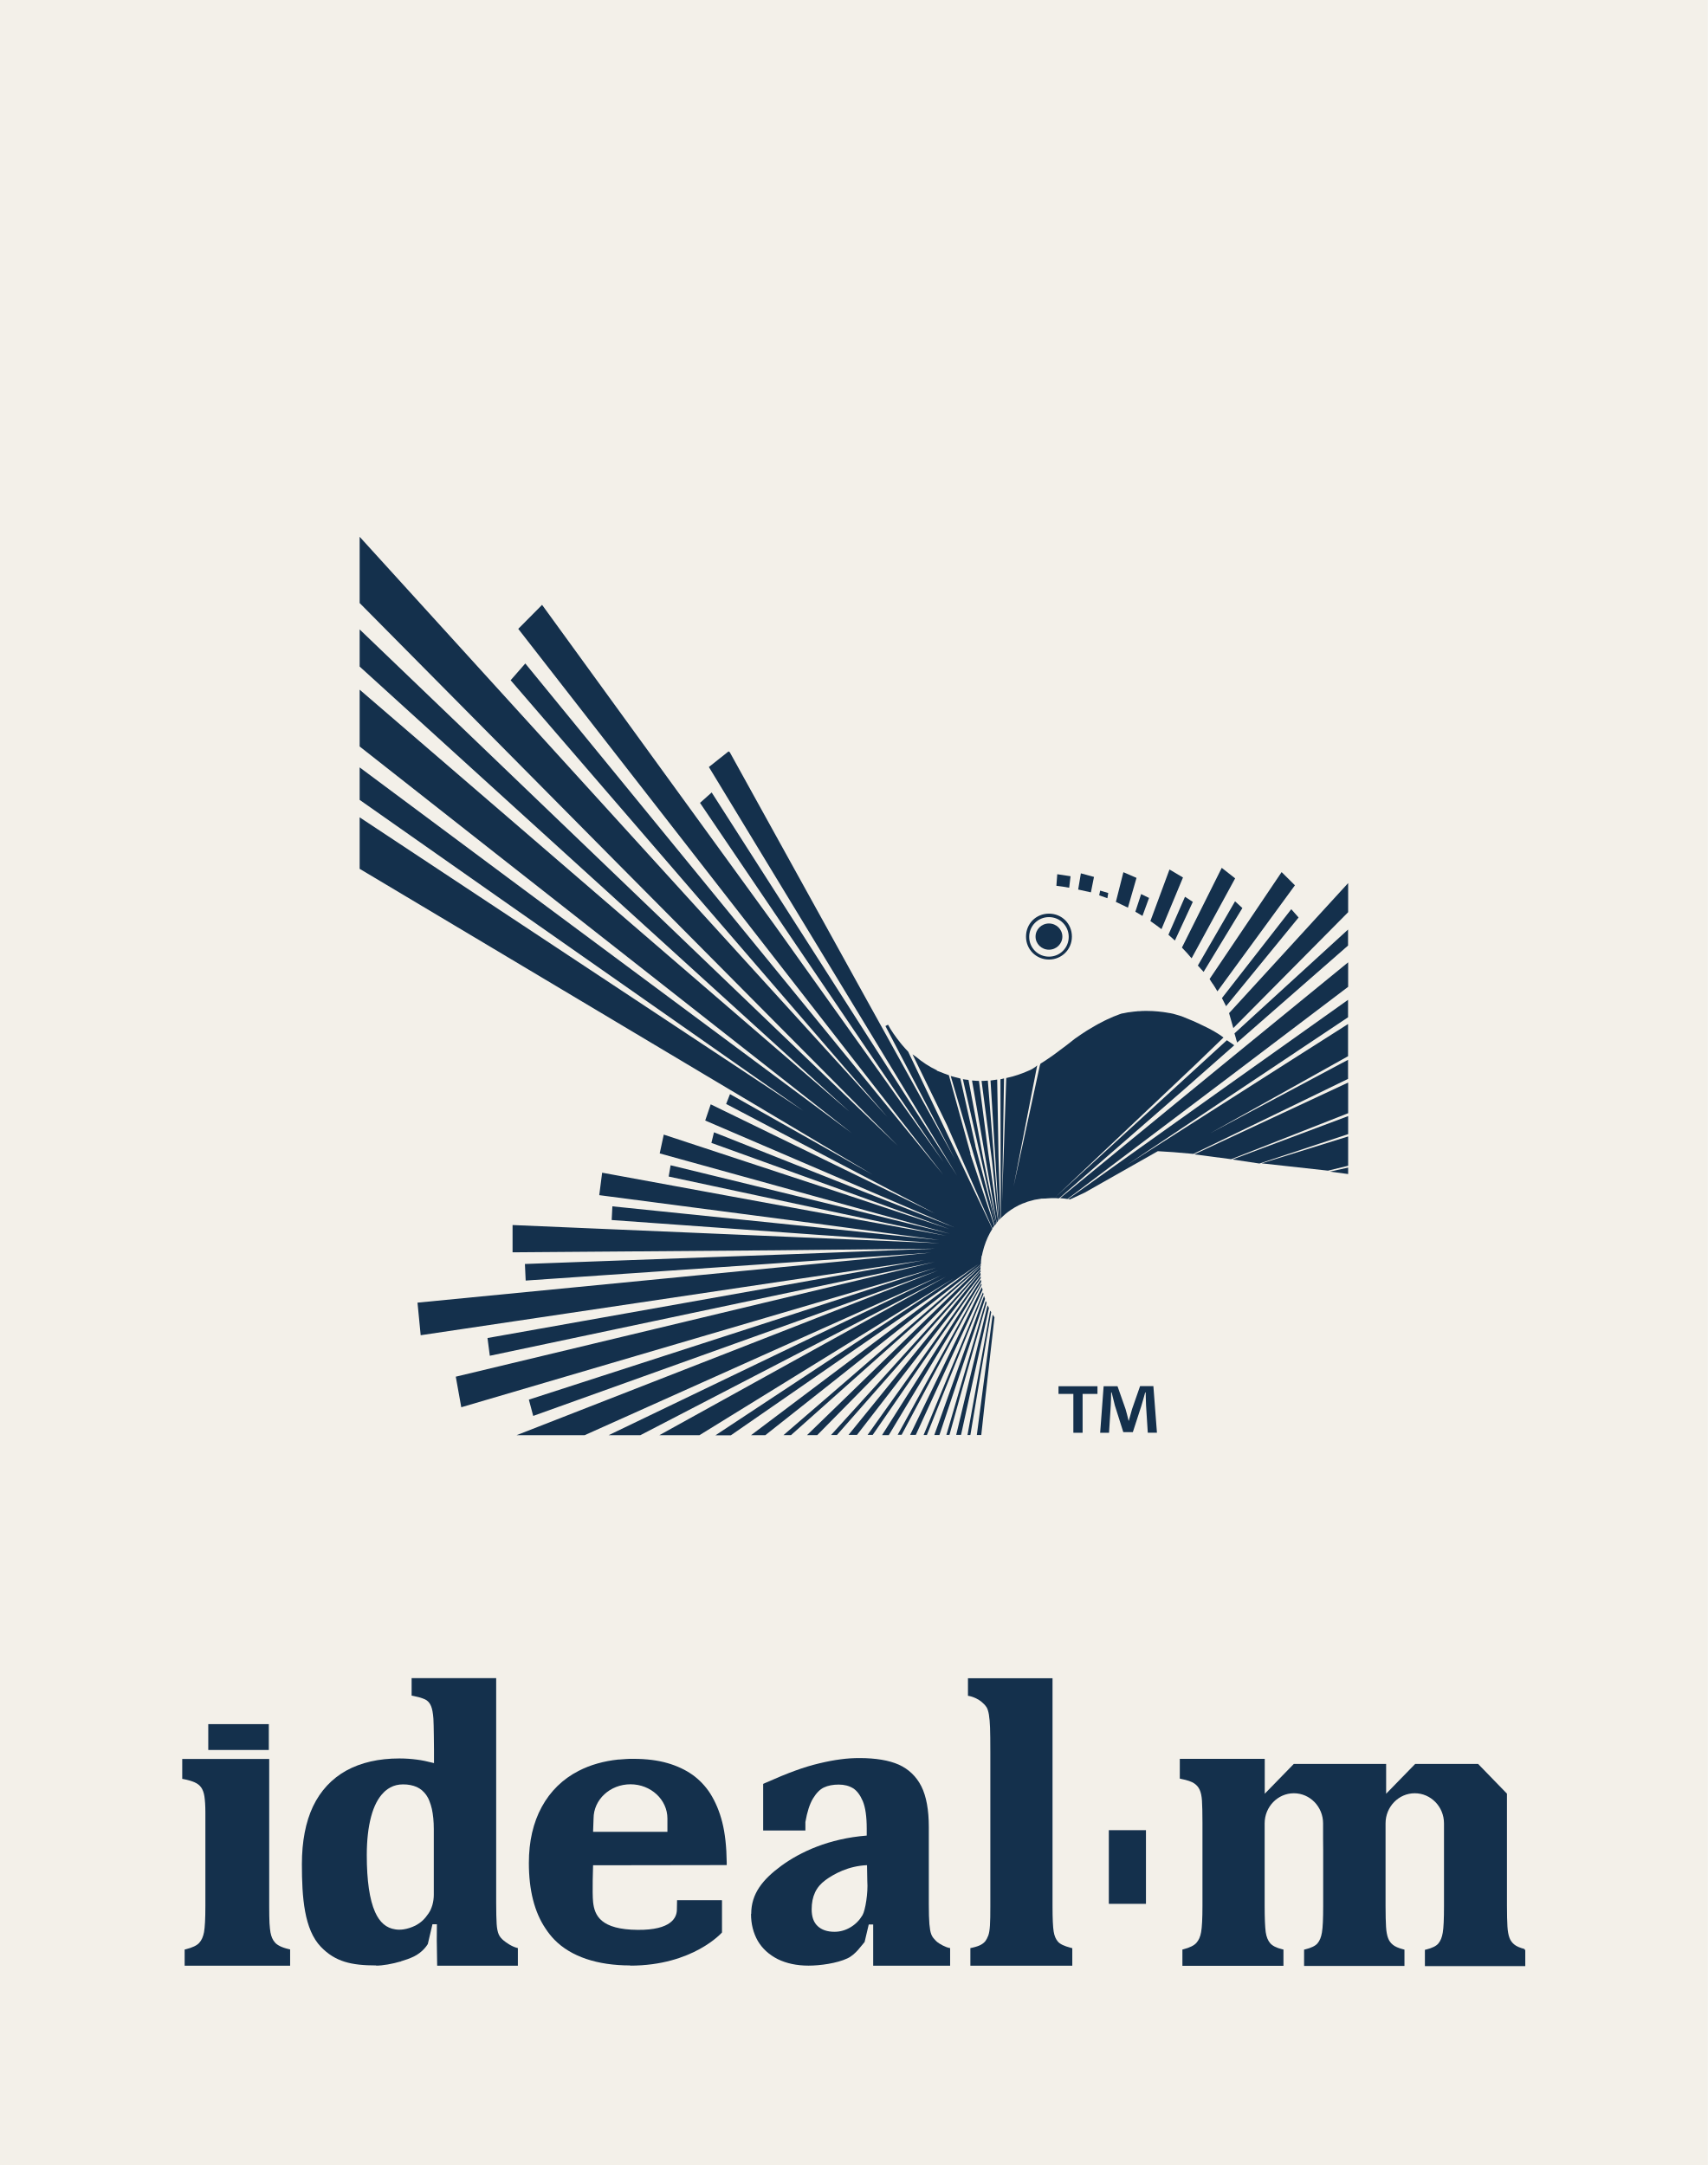
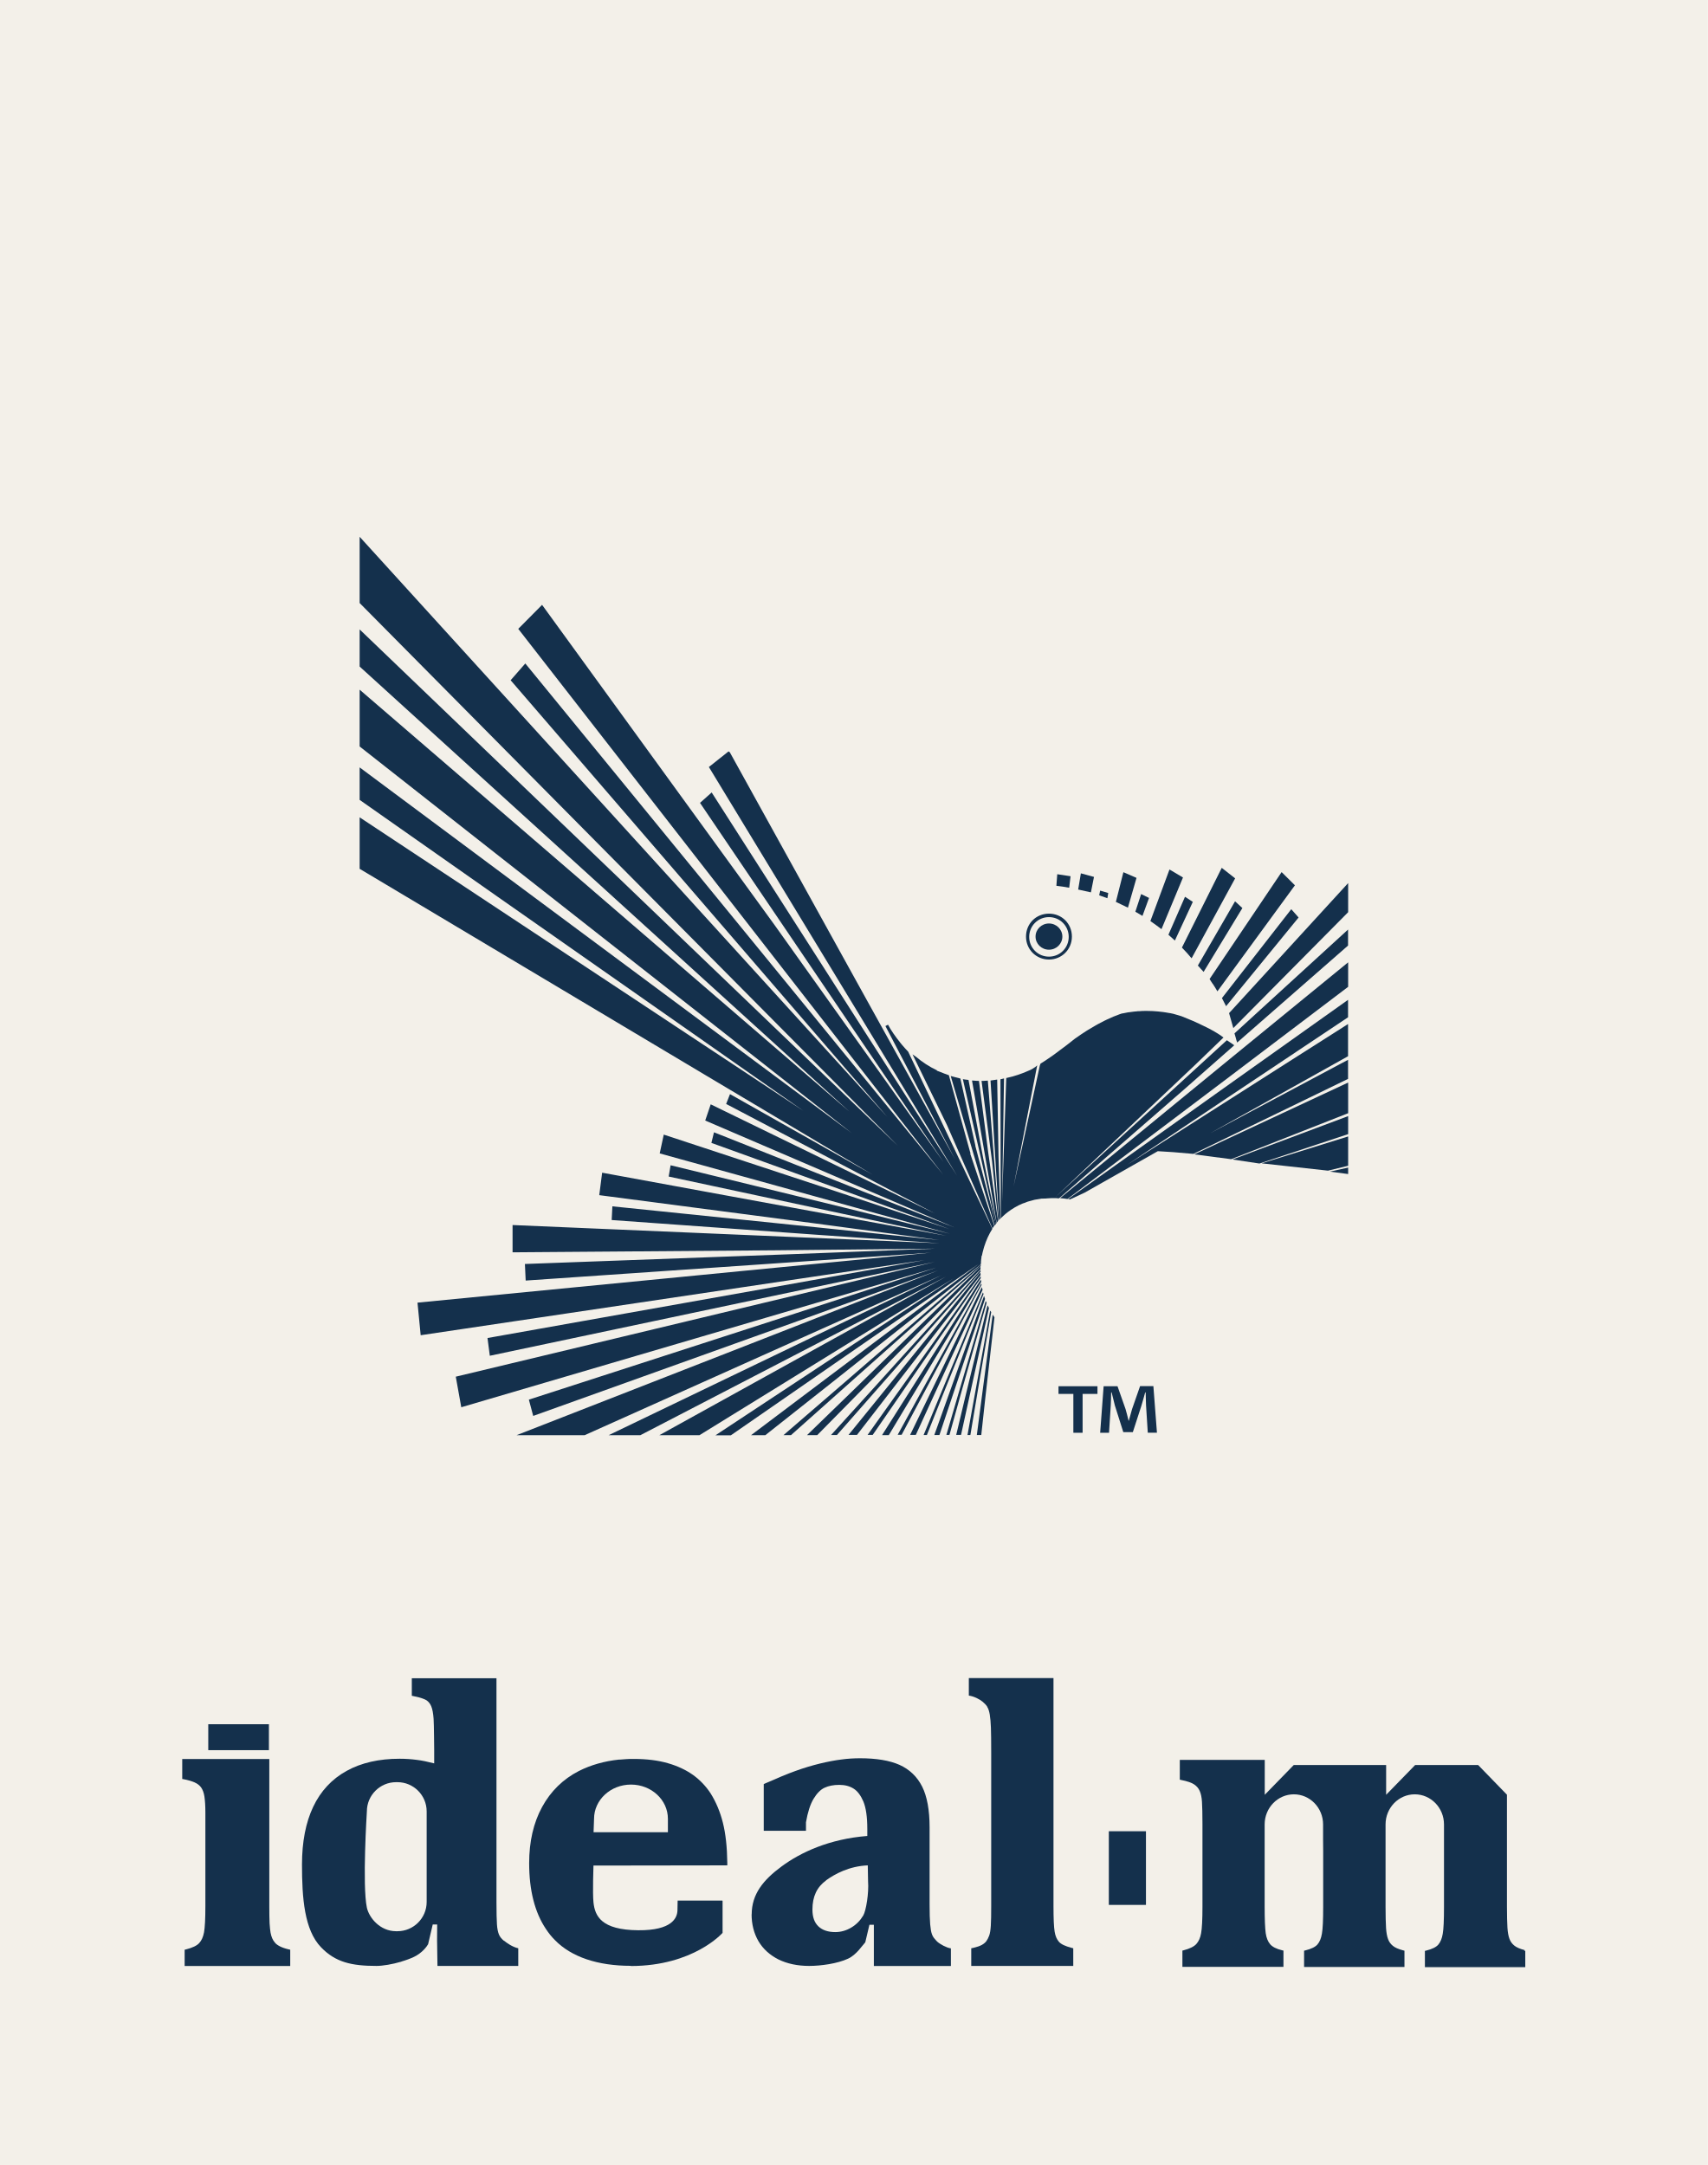
<svg xmlns="http://www.w3.org/2000/svg" id="Layer_2" data-name="Layer 2" viewBox="0 0 177.13 224.57">
  <g id="Layer_1-2" data-name="Layer 1">
    <rect width="177.13" height="224.57" fill="#f3f0e9" />
    <g>
+       <path d="M103.14,136.64c-.05-.06-.09-.13-.14-.21l-.05-.06-1.14,8.66-.5,3.82h.46l.41-3.76.96-8.45Z" fill="#14304c" />
+       <path d="M102.56,135.67l-.04-.09c-.03-.06-.06-.12-.1-.18l-2.36,9.71-.89,3.73h.5l.8-3.64,2.1-9.54Z" fill="#14304c" />
+       <path d="M102.8,136.11s-.03-.04-.04-.07c-.02-.03-.03-.06-.07-.08l-1.52,8.3-.83,4.59h.3l.76-4.54,1.4-8.2Z" fill="#14304c" />
+       <path d="M102.29,135.24l.03-.1v-.02c-.03-.06-.06-.11-.09-.17l-2.73,9.27-1.35,4.62h.32l1.26-4.53,2.57-9.08Z" fill="#14304c" />
      <g>
+         <path d="M113.82,143.79v.8h-1.54v4.03h-.96v-4.03h-1.54v-.8h4.05ZM119.04,148.62l-.18-2.84c-.02-.37-.02-.83-.04-1.35h-.05c-.12.43-.27.99-.41,1.44l-.87,2.68h-.99l-.87-2.75c-.09-.37-.23-.94-.34-1.37h-.05c0,.44-.02.91-.04,1.35l-.18,2.84h-.92l.36-4.83h1.44l.83,2.36c.11.37.2.73.32,1.22h.02c.12-.44.23-.85.34-1.21l.83-2.38h1.38l.37,4.83h-.96Z" fill="#14304c" />
+         <path d="M110.89,92.08l.14-1.19-1.38-.21-.09,1.2c.44.05.89.12,1.32.2h0Z" fill="#14304c" />
+         <polygon points="113.46 90.96 112.1 90.59 111.82 92.27 113.14 92.56 113.46 90.96" fill="#14304c" />
+         <polygon points="117.87 91.06 116.51 90.47 115.73 93.55 116.98 94.15 117.87 91.06" fill="#14304c" />
+         <path d="M120.46,96.38l2.23-5.36-1.4-.83-1.98,5.35c.39.27.77.55,1.14.83h0Z" fill="#14304c" />
+         <path d="M123.59,99.39h0s4.51-8.28,4.51-8.28l-1.39-1.09-4.13,8.27c.35.36.69.73,1,1.11Z" fill="#14304c" />
+         <path d="M125.78,102.05c.16.25.32.49.48.78h0s8.04-11,8.04-11l-1.38-1.37-7.47,11.09c.11.19.22.35.32.5Z" fill="#14304c" />
+         <polygon points="127.91 106.64 139.82 94.62 139.82 91.6 127.47 105.09 127.91 106.64" fill="#14304c" />
+         <polygon points="114.94 92.63 114.1 92.38 114 92.87 114.85 93.17 114.94 92.63" fill="#14304c" />
+         <path d="M118.49,95h0s.68-1.86.68-1.86l-.82-.4-.6,1.83c.23.13.46.27.73.43Z" fill="#14304c" />
+         <path d="M121.85,97.56h0s1.86-4.01,1.86-4.01l-.81-.53-1.72,3.94c.24.21.46.4.66.59Z" fill="#14304c" />
+         <path d="M124.24,100.16s.11.12.21.23l.04.05c.13.14.27.3.34.37h0s4.02-6.62,4.02-6.62l-.76-.7-3.86,6.67Z" fill="#14304c" />
+         <polygon points="126.73 103.53 127.16 104.37 134.68 95.17 133.92 94.31 126.73 103.53" fill="#14304c" />
+         <path d="M128.16,107.63c.04.17.09.34.15.51h0s11.5-10.06,11.5-10.06v-1.66l-11.78,10.77c.05.15.09.31.13.44Z" fill="#14304c" />
+         <path d="M109.95,124.28c.25.02.5.05.76.09h0s16.85-12.72,16.85-12.72l12.26-9.29v-2.54l-13,10.62-16.88,13.84Z" fill="#14304c" />
+         <path d="M100.67,119.65l-.03-.05-2.23-8.07c-.32-.11-.63-.23-1-.38l-.24-.09v-.04c-.8-.38-1.52-.85-2.15-1.39-.06-.04-.12-.08-.18-.12l-.02-.02c-.06-.04-.12-.08-.18-.12h0s3.56,7.3,3.56,7.3l4.73,10.75c.06-.1.13-.19.19-.29l-2.5-7.48h.03Z" fill="#14304c" />
+         <path d="M110.78,124.38s.06,0,.09.01c.04,0,.08.01.11.02h0s1.51-.7,1.51-.7l7.59-4.3,1.6.1,2.09.18,9.95-4.82,6.09-2.96v-1.98l-14.25,7.59,14.25-7.96v-3.34l-6.46,4.11-16.5,10.52,10.52-7.03,12.44-8.3v-1.81l-12.93,9.19-16.11,11.48Z" fill="#14304c" />
+         <path d="M101.71,131.26s0-.03,0-.05v-.03l-13.8,11.94-6.65,5.74h.78l19.67-17.52s0-.04,0-.06Z" fill="#14304c" />
+         <path d="M101.69,131.66v-.02c0-.07,0-.16,0-.24v-.02s-13.92,13.53-13.92,13.53l-4.07,3.95h1.06l3.37-3.42,13.56-13.77Z" fill="#14304c" />
+         <polygon points="123.91 119.72 123.86 119.74 127.69 120.24 139.82 115.47 139.82 112.29 123.9 119.72 123.91 119.72" fill="#14304c" />
+         <polygon points="137.73 121.43 139.82 120.92 139.82 117.88 130.85 120.67 137.73 121.43" fill="#14304c" />
+         <polygon points="137.92 121.53 139.82 121.78 139.82 121.11 137.92 121.53" fill="#14304c" />
+         <path d="M101.69,131.81s0-.04,0-.06v-.02s-11.39,12.59-11.39,12.59l-4.11,4.53h.61l14.9-16.94s0-.07,0-.1Z" fill="#14304c" />
+         <polygon points="127.85 120.26 127.81 120.27 130.62 120.69 139.82 117.64 139.82 115.77 127.84 120.26 127.85 120.26" fill="#14304c" />
+         <path d="M101.72,131.13s0-.09.02-.13c0-.01,0-.02,0-.04v-.05s0-.05,0-.05v-.06s.01,0,.01,0v-.09c.02-.1.03-.2.04-.3v-.12s.04-.02.04-.02c0-.02.04-.18.04-.18.01-.07.03-.13.04-.19l.02-.07c.01-.05.03-.1.04-.15l.04-.15s.06-.21.06-.21c.21-.67.49-1.29.85-1.86l-8.73-18.37c-.19-.2-.41-.44-.63-.7-.05-.06-.1-.11-.14-.17-.56-.69-1.04-1.39-1.32-1.93l-.27.14,7.22,13.82-9.16-16.53-14.2-25.69-.13-.09-2.04,1.62,25.73,42.38-10.28-16.04-15.16-23.7-1.21,1.08,15.7,23.19,9.56,14.07-17.52-24.58-24.12-33.22-2.47,2.49,44.06,56.6-18.46-22.6-24.87-30.41-1.52,1.74,25.53,29.61,13.52,15.67-26.09-28.68-28.62-31.48v6.87l26.74,27,29.07,29.29-55.81-53.55v3.85l50.8,46.17-34.69-29.9-16.11-13.87v5.89l14.15,11.13,36.88,28.97-35.62-26.46-15.41-11.47v3.37l14.33,10.06,31.67,22.18-46-30.43v5.34l36.03,21.5,17.18,10.23-14.8-8.36-.4,1.02,21.61,11.34-23.21-11.3-.57,1.68,15.72,6.75,10.12,4.34-9.59-3.78-15.34-6.09-.27,1.1,15.43,5.57,9.24,3.36-11.43-3.8-18.18-5.99-.42,1.95,30.1,8.33-11.09-2.74-17.88-4.36-.2,1.17,17.98,3.85,10.79,2.29-13.84-2.53-21.83-4.01-.3,2.33,21.99,2.88,13.26,1.78-12.47-1.3-21.42-2.2-.07,1.42,21.44,1.54,12.57.87-44.29-1.89v2.83s27.32-.21,27.32-.21l16.47-.17-15.55.6-26.96.99.08,1.72,41.99-2.89-19.58,1.9-33.63,3.28.33,3.38,52.26-7.79-15.6,2.79-29.73,5.29.24,1.84,29.59-6.25,16.54-3.48-17.67,4.23-31.99,7.67.57,3.17,31.71-9.32,17.55-5.16-14.58,4.74-27.67,8.95.45,1.69,27.39-9.82,14.6-5.27-15.58,6.1-28.14,10.99h7.06l37.05-16.61-13.23,6.35-21.33,10.26h3.29l18.3-9.49,13.39-6.95-29.72,16.44h4.16l11.83-7.3,14.53-8.97-12.67,8.34-12.03,7.94h1.6l10.71-7.41,14.99-10.36-15.54,11.68-8.07,6.08h1.48l6.93-5.48,15.42-12.23Z" fill="#14304c" />
+         <path d="M101.69,132.18c0-.06,0-.12-.02-.19l-11.34,13.98-2.33,2.87h.88l12.82-16.58v-.08Z" fill="#14304c" />
+         <path d="M101.14,118.85h.03s0-.02,0-.02h-.01s-1.56-6.96-1.56-6.96c-.35-.08-.7-.18-1-.26h0l2.16,7.39,2.4,8.13c.04-.05.08-.11.12-.16l-2.1-8.01-.03-.11Z" fill="#14304c" />
+         <path d="M103.42,111.98c-.23.04-.47.07-.69.1l.89,14.45c.05-.05.09-.1.14-.15l-.2-6.37-.14-8.04Z" fill="#14304c" />
+         <path d="M127.98,108.4l-.74-.5-17.8,16.29,14.54-13.76,2.91-2.81c-.11-.09-.21-.16-.31-.23-.23-.15-.47-.3-.78-.48,0,0-.02,0-.03-.02h-.02c-.14-.09-.28-.16-.42-.23-.07-.04-.14-.07-.22-.11-.2-.1-.39-.19-.56-.27l-.12-.06h0s0,0,0,0c-.23-.11-.46-.21-.7-.32l-1.17-.48h0s-.06-.02-.06-.02c-.17-.05-.37-.11-.57-.17l-.14-.04h0s-.1-.03-.1-.03c-.21-.05-.38-.08-.54-.1l-.16-.03c-.24-.04-.46-.07-.68-.09l-.17-.02c-.39-.04-.79-.06-1.2-.06h-.1s-.08,0-.08,0c-.21,0-.41.01-.62.03h-.15s-.05.01-.05.01c-.23.02-.46.04-.71.08l-.15.02h-.05c-.23.04-.43.08-.61.12h-.06s-.05.02-.05.02l-.18.06c-.44.16-.89.34-1.34.56l-.1.05-.15.07c-.2.1-.42.21-.67.35l-.14.08-.11.06c-.21.12-.43.25-.64.38l-.12.07-.15.09c-.19.12-.38.24-.55.36l-.13.09-.13.09c-.14.1-.28.19-.42.29-.31.25-.6.47-.88.69-.21.16-.42.31-.63.47,0,0-.44.33-.52.39l-.19.14c-.16.12-.32.23-.49.34-.32.22-.59.4-.86.56l-.03.12h-.02s-2.74,12.62-2.74,12.62l2.45-12.56c-.12.12-.26.22-.45.33l-.1.06c-.09.05-.19.1-.32.15-.11.05-.22.1-.33.14-.12.05-.24.09-.35.14-.13.05-.26.1-.39.14-.13.04-.25.08-.38.12-.08.02-.15.04-.23.07-.21.06-.41.1-.61.15-.01,0-.03,0-.05.01l-.43,12.81.2-12.77-.15.04c-.07.02-.14.03-.22.05l.03,14.43c.31-.32.66-.62,1.05-.88l.09-.06c.21-.14.45-.28.69-.4l.06-.03c.15-.07.31-.14.42-.19h.02s.08-.03.08-.03h.02s.32-.13.32-.13l.13-.04c.14-.04.28-.08.41-.11l.06-.02h.03s.04-.02.04-.02c.04,0,.09-.02.14-.03l.25-.04c.14-.02.28-.05.42-.07.01,0,.03,0,.04,0h.03s.02,0,.02,0h.06s.07-.01.11-.01h.16s.24-.02.24-.02c.12,0,.24-.02.37-.02.02,0,.04,0,.07,0,.02,0,.03,0,.05,0,.02,0,.04,0,.06,0,.02,0,.04,0,.06,0,.01,0,.03,0,.05,0,.01,0,.03,0,.04,0,.12,0,.24,0,.36.02h.1s13.03-11.35,13.03-11.35l5.12-4.51Z" fill="#14304c" />
+         <path d="M101.53,112.12c-.22,0-.43-.02-.66-.04h-.06s2.56,14.75,2.56,14.75c.04-.05.08-.1.12-.15l.02-.03-1.02-7.11-.96-7.43Z" fill="#14304c" />
+         <path d="M101.96,112.12h-.16s1.09,8.35,1.09,8.35l.64,6.16s.05-.06.07-.08l-1.15-14.46c-.16.01-.33.02-.49.03Z" fill="#14304c" />
+         <path d="M100.45,112.02c-.08-.01-.15-.02-.22-.03h-.04c-.11-.02-.22-.04-.33-.05l1.89,8.26,1.52,6.77s.06-.07.09-.11l-1.39-6.72-1.52-8.1Z" fill="#14304c" />
+         <path d="M101.8,133.32s0-.06-.01-.1c0-.02,0-.05-.03-.08l-6.01,10.86-2.65,4.83h.41l2.49-4.68,5.79-10.85Z" fill="#14304c" />
+         <path d="M101.9,133.79v-.02c-.02-.08-.04-.17-.07-.26l-5.71,11.76-1.73,3.57h.59l1.53-3.34,5.4-11.72Z" fill="#14304c" />
+         <path d="M101.71,132.6s0-.07,0-.12c0-.03,0-.06-.02-.1l-8.36,11.75-3.35,4.71h.53l3.09-4.48,8.11-11.77Z" fill="#14304c" />
+         <path d="M101.76,132.98v-.07c-.02-.06-.02-.11-.05-.17l-8.14,12.82-2.09,3.3h.7l1.76-2.93,7.81-12.94Z" fill="#14304c" />
+         <path d="M102,134.22s-.02-.06-.02-.07c0-.03-.02-.06-.04-.09l-4.2,10.08-1.95,4.71h.34l1.84-4.62,4.04-10.01Z" fill="#14304c" />
+         <path d="M102.16,134.73s-.03-.1-.05-.15v-.04s-.06-.1-.06-.1l-3.82,10.69-1.33,3.72h.53l1.18-3.53,3.55-10.58Z" fill="#14304c" />
        <g>
-           <rect x="21.6" y="178.84" width="6.28" height="2.68" fill="#14304c" />
-           <path d="M20.19,184.88c.28.12.5.29.67.52.16.23.28.54.34.93.06.41.1.96.1,1.63v9.74c0,1.31-.05,2.23-.14,2.72-.09.47-.25.84-.5,1.11-.24.27-.71.49-1.38.66l-.13.03v1.68h10.94v-1.69l-.13-.03c-.39-.09-.71-.2-.94-.32-.23-.12-.4-.24-.51-.38-.12-.14-.22-.29-.29-.46-.07-.17-.13-.36-.17-.58-.04-.22-.07-.54-.1-.96-.02-.42-.03-1.03-.03-1.8v-15.23h-9.02v2.07l.13.02c.48.09.87.21,1.17.34Z" fill="#14304c" />
-           <path d="M102.29,177.04c.13.19.21.46.27.8.06.36.1.82.12,1.36.02.54.03,1.41.03,2.58v15.96c0,.86-.01,1.53-.04,1.99-.03.44-.08.79-.17,1.03-.09.24-.19.43-.3.58-.11.14-.26.27-.46.38-.21.12-.51.22-.9.31l-.2.04v1.83h10.57v-1.82l-.19-.05c-.64-.17-1.08-.37-1.3-.63-.22-.25-.37-.6-.44-1.04-.08-.47-.12-1.36-.12-2.64v-23.64h-8.77v1.82c.54.07,1.15.4,1.4.62.19.16.38.34.5.53Z" fill="#14304c" />
-           <path d="M39.01,203.89c.67,0,1.66-.17,2.57-.44h-.01s-.03.05-.05.07c.01-.01.03-.03.04-.04l.03-.04c.48-.14.95-.31,1.34-.5.87-.43,1.32-1.09,1.44-1.29l.48-2.05h.46s-.01,1.66-.01,1.66c0,0,0,0,0,0l.04,2.64h8.37v-1.83c-.61-.13-1.23-.58-1.48-.79-.22-.18-.41-.4-.51-.64-.11-.26-.18-.61-.21-1.06-.03-.46-.05-1.22-.05-2.25v-23.26h-8.77v1.81l.2.04c.81.16,1.17.33,1.33.43.22.15.38.35.49.63.12.29.2.73.24,1.3.04.52.06,3.2.06,3.2v1.4h0c-.67-.17-1.27-.3-1.78-.36-.59-.08-1.2-.12-1.81-.12-2.13,0-3.97.42-5.49,1.25-1.52.84-2.69,2.1-3.47,3.73-.76,1.61-1.15,3.63-1.15,5.98,0,3.47.24,6.78,1.97,8.58,1.49,1.55,3.17,1.93,5.73,1.93ZM38.04,192.43c0-1.53.15-2.88.45-4,.29-1.09.73-1.94,1.31-2.51.07-.07.14-.14.22-.2.15-.12.3-.23.46-.31.4-.22.84-.32,1.33-.32.27,0,.52.02.76.07.23.05.45.11.65.2.2.09.38.21.54.34.16.14.31.3.44.48.13.19.25.4.34.65.1.24.18.51.25.81.13.59.2,1.29.2,2.09v6.81c0,.36-.05.71-.14,1.04-.05.16-.1.32-.17.47-.03.08-.07.15-.11.22-.04.07-.08.14-.13.21-.19.28-.39.53-.62.74-.23.21-.48.38-.75.52-.41.2-.82.33-1.23.39-.14.02-.27.03-.41.03-.14,0-.28,0-.42-.03-.94-.13-1.63-.72-2.11-1.8-.57-1.28-.86-3.26-.86-5.9h0Z" fill="#14304c" />
-           <path d="M77.89,198.53c0,1.04.24,1.98.7,2.79.47.8,1.17,1.44,2.08,1.9h0s0,0,0,0c.9.44,1.97.67,3.18.67s2.94-.24,4.03-.75c.89-.41,1.5-1.4,1.79-1.7l.43-1.82h.46s0,1.63,0,1.63v2.65h7.98v-1.83c-.5-.07-1.12-.46-1.3-.6-.15-.11-.28-.27-.39-.39-.11-.12-.21-.28-.28-.48-.08-.21-.14-.56-.18-1.02-.04-.48-.06-1.17-.06-2.07v-8c0-1.77-.26-3.19-.77-4.21-.52-1.03-1.31-1.79-2.35-2.26-1.02-.45-2.39-.68-4.07-.68-.65,0-1.31.04-1.96.13-.64.08-1.39.22-2.22.42-.81.19-1.65.45-2.5.76-.83.3-1.9.74-3.16,1.3l-.15.07v4.83h4.38v-.88c.18-1.04.44-1.86.79-2.44.34-.56.72-.95,1.13-1.14.42-.2.94-.3,1.53-.3s1.08.13,1.49.38c.4.25.74.7,1.01,1.33.27.65.41,1.6.41,2.84v.74c-3.92.31-6.89,1.69-8.88,3.15-1.91,1.41-3.1,2.87-3.1,4.97ZM85.59,195.03h0c.93-.67,2.4-1.48,4.33-1.56l.03,1.66c.09,1.19-.2,3.02-.5,3.53-.31.52-.72.94-1.24,1.25-.52.31-1.08.47-1.66.47-.75,0-1.34-.2-1.76-.6-.41-.39-.61-.96-.61-1.73,0-1.34.46-2.33,1.42-3.02Z" fill="#14304c" />
-           <path d="M65.36,203.89c6.52,0,9.52-3.44,9.52-3.44v-3.32l-.03-.03h-4.63l-.02,1.04c-.03.75-.55,2.07-4.06,2.04-3.82-.03-4.48-1.47-4.63-2.9-.1-.95,0-3.8,0-3.8h0s.2,0,.2,0l13.66-.02v-.27c-.02-1.62-.17-3.02-.46-4.16-.28-1.12-.71-2.14-1.26-3.01-.48-.74-1.09-1.39-1.81-1.91-.73-.52-1.61-.94-2.62-1.23h0s0,0,0,0c-1-.29-2.19-.44-3.51-.44h0s-.06,0-.1,0c-.23,0-.47,0-.7.02-.23.01-.45.03-.67.05-.03,0-.07,0-.1,0-1.52.16-2.91.55-4.13,1.18-1.64.84-2.93,2.1-3.82,3.73-.89,1.63-1.34,3.58-1.34,5.82,0,2.83.58,5.11,1.74,6.82.27.41.57.79.9,1.13,1.72,1.77,4.47,2.68,7.87,2.68ZM61.56,188.63c0-1.96,1.71-3.55,3.83-3.55h0c2.11,0,3.83,1.59,3.83,3.55v1.38h-7.71s.05-1.38.05-1.38Z" fill="#14304c" />
-         </g>
-         <g>
-           <rect x="115" y="189.84" width="3.85" height="7.64" fill="#14304c" />
-           <path d="M158.13,202.17c-.5-.13-.87-.29-1.09-.48-.22-.18-.39-.41-.49-.69-.11-.29-.18-.68-.21-1.16-.03-.5-.05-1.22-.05-2.17v-11.62s-2.99-3.08-2.99-3.08h-6.53l-3.01,3.09v-3.09h-9.58l-3.01,3.09v-3.09h0v-.53h-8.81v2.05l.13.03c.66.13,1.11.29,1.37.47.25.17.44.39.56.66.13.28.21.66.24,1.14.03.49.05,1.26.05,2.29v8.62c0,1.31-.05,2.23-.14,2.72-.08.47-.25.84-.49,1.11-.24.27-.68.49-1.33.66l-.12.03v1.69h10.48v-1.69l-.13-.03c-.6-.14-1.02-.36-1.25-.63-.23-.27-.39-.66-.46-1.15-.07-.52-.11-1.43-.11-2.73v-8.55c0-1.72,1.36-3.12,3.03-3.12s3.03,1.4,3.03,3.12v1.62c0,.35.01.72.01,1.12,0,.07,0,.14,0,.22v5.62c0,1.32-.04,2.25-.13,2.75-.08.48-.23.85-.46,1.12-.22.26-.65.47-1.26.62l-.13.03v1.69h10.41v-1.69l-.12-.03c-.5-.13-.87-.29-1.09-.48-.22-.18-.39-.41-.49-.69-.11-.29-.18-.68-.21-1.16-.03-.5-.05-1.22-.05-2.17v-8.16s0-.02,0-.03v-.38c0-1.72,1.36-3.12,3.03-3.12s3.03,1.4,3.03,3.12v1.98c0,.25,0,.51,0,.78,0,.07,0,.14,0,.22v5.62c0,1.32-.04,2.25-.13,2.75-.08.48-.23.85-.46,1.12-.22.26-.65.47-1.26.62l-.13.03v1.69h10.41v-1.69l-.12-.03Z" fill="#14304c" />
-         </g>
-       </g>
-       <g>
-         <path d="M103.14,136.64c-.05-.06-.09-.13-.14-.21l-.05-.06-1.14,8.66-.5,3.82h.46l.41-3.76.96-8.45Z" fill="#14304c" />
-         <path d="M102.56,135.67l-.04-.09c-.03-.06-.06-.12-.1-.18l-2.36,9.71-.89,3.73h.5l.8-3.64,2.1-9.54Z" fill="#14304c" />
-         <path d="M102.8,136.11s-.03-.04-.04-.07c-.02-.03-.03-.06-.07-.08l-1.52,8.3-.83,4.59h.3l.76-4.54,1.4-8.2Z" fill="#14304c" />
-         <path d="M102.29,135.24l.03-.1v-.02c-.03-.06-.06-.11-.09-.17l-2.73,9.27-1.35,4.62h.32l1.26-4.53,2.57-9.08Z" fill="#14304c" />
-         <g>
-           <path d="M113.82,143.79v.8h-1.54v4.03h-.96v-4.03h-1.54v-.8h4.05ZM119.04,148.62l-.18-2.84c-.02-.37-.02-.83-.04-1.35h-.05c-.12.43-.27.99-.41,1.44l-.87,2.68h-.99l-.87-2.75c-.09-.37-.23-.94-.34-1.37h-.05c0,.44-.02.91-.04,1.35l-.18,2.84h-.92l.36-4.83h1.44l.83,2.36c.11.37.2.73.32,1.22h.02c.12-.44.23-.85.34-1.21l.83-2.38h1.38l.37,4.83h-.96Z" fill="#14304c" />
-           <path d="M110.89,92.08l.14-1.19-1.38-.21-.09,1.2c.44.05.89.12,1.32.2h0Z" fill="#14304c" />
-           <polygon points="113.46 90.96 112.1 90.59 111.82 92.27 113.14 92.56 113.46 90.96" fill="#14304c" />
-           <polygon points="117.87 91.06 116.51 90.47 115.73 93.55 116.98 94.15 117.87 91.06" fill="#14304c" />
-           <path d="M120.46,96.38l2.23-5.36-1.4-.83-1.98,5.35c.39.27.77.55,1.14.83h0Z" fill="#14304c" />
-           <path d="M123.59,99.39h0s4.51-8.28,4.51-8.28l-1.39-1.09-4.13,8.27c.35.36.69.73,1,1.11Z" fill="#14304c" />
-           <path d="M125.78,102.05c.16.25.32.49.48.78h0s8.04-11,8.04-11l-1.38-1.37-7.47,11.09c.11.19.22.35.32.5Z" fill="#14304c" />
-           <polygon points="127.91 106.64 139.82 94.62 139.82 91.6 127.47 105.09 127.91 106.64" fill="#14304c" />
-           <polygon points="114.94 92.63 114.1 92.38 114 92.87 114.85 93.17 114.94 92.63" fill="#14304c" />
-           <path d="M118.49,95h0s.68-1.86.68-1.86l-.82-.4-.6,1.83c.23.13.46.27.73.43Z" fill="#14304c" />
-           <path d="M121.85,97.56h0s1.86-4.01,1.86-4.01l-.81-.53-1.72,3.94c.24.21.46.4.66.59Z" fill="#14304c" />
-           <path d="M124.24,100.16s.11.12.21.23l.04.05c.13.14.27.3.34.37h0s4.02-6.62,4.02-6.62l-.76-.7-3.86,6.67Z" fill="#14304c" />
-           <polygon points="126.73 103.53 127.16 104.37 134.68 95.17 133.92 94.31 126.73 103.53" fill="#14304c" />
-           <path d="M128.16,107.63c.04.17.09.34.15.51h0s11.5-10.06,11.5-10.06v-1.66l-11.78,10.77c.05.15.09.31.13.44Z" fill="#14304c" />
-           <path d="M109.95,124.28c.25.02.5.05.76.09h0s16.85-12.72,16.85-12.72l12.26-9.29v-2.54l-13,10.62-16.88,13.84Z" fill="#14304c" />
-           <path d="M100.67,119.65l-.03-.05-2.23-8.07c-.32-.11-.63-.23-1-.38l-.24-.09v-.04c-.8-.38-1.52-.85-2.15-1.39-.06-.04-.12-.08-.18-.12l-.02-.02c-.06-.04-.12-.08-.18-.12h0s3.56,7.3,3.56,7.3l4.73,10.75c.06-.1.13-.19.19-.29l-2.5-7.48h.03Z" fill="#14304c" />
-           <path d="M110.78,124.38s.06,0,.09.01c.04,0,.08.01.11.02h0s1.51-.7,1.51-.7l7.59-4.3,1.6.1,2.09.18,9.95-4.82,6.09-2.96v-1.98l-14.25,7.59,14.25-7.96v-3.34l-6.46,4.11-16.5,10.52,10.52-7.03,12.44-8.3v-1.81l-12.93,9.19-16.11,11.48Z" fill="#14304c" />
-           <path d="M101.71,131.26s0-.03,0-.05v-.03l-13.8,11.94-6.65,5.74h.78l19.67-17.52s0-.04,0-.06Z" fill="#14304c" />
-           <path d="M101.69,131.66v-.02c0-.07,0-.16,0-.24v-.02s-13.92,13.53-13.92,13.53l-4.07,3.95h1.06l3.37-3.42,13.56-13.77Z" fill="#14304c" />
-           <polygon points="123.91 119.72 123.86 119.74 127.69 120.24 139.82 115.47 139.82 112.29 123.9 119.72 123.91 119.72" fill="#14304c" />
-           <polygon points="137.73 121.43 139.82 120.92 139.82 117.88 130.85 120.67 137.73 121.43" fill="#14304c" />
-           <polygon points="137.92 121.53 139.82 121.78 139.82 121.11 137.92 121.53" fill="#14304c" />
-           <path d="M101.69,131.81s0-.04,0-.06v-.02s-11.39,12.59-11.39,12.59l-4.11,4.53h.61l14.9-16.94s0-.07,0-.1Z" fill="#14304c" />
-           <polygon points="127.85 120.26 127.81 120.27 130.62 120.69 139.82 117.64 139.82 115.77 127.84 120.26 127.85 120.26" fill="#14304c" />
-           <path d="M101.72,131.13s0-.09.02-.13c0-.01,0-.02,0-.04v-.05s0-.05,0-.05v-.06s.01,0,.01,0v-.09c.02-.1.03-.2.04-.3v-.12s.04-.02.04-.02c0-.02.04-.18.04-.18.01-.07.03-.13.04-.19l.02-.07c.01-.05.03-.1.04-.15l.04-.15s.06-.21.06-.21c.21-.67.49-1.29.85-1.86l-8.73-18.37c-.19-.2-.41-.44-.63-.7-.05-.06-.1-.11-.14-.17-.56-.69-1.04-1.39-1.32-1.93l-.27.14,7.22,13.82-9.16-16.53-14.2-25.69-.13-.09-2.04,1.62,25.73,42.38-10.28-16.04-15.16-23.7-1.21,1.08,15.7,23.19,9.56,14.07-17.52-24.58-24.12-33.22-2.47,2.49,44.06,56.6-18.46-22.6-24.87-30.41-1.52,1.74,25.53,29.61,13.52,15.67-26.09-28.68-28.62-31.48v6.87l26.74,27,29.07,29.29-55.81-53.55v3.85l50.8,46.17-34.69-29.9-16.11-13.87v5.89l14.15,11.13,36.88,28.97-35.62-26.46-15.41-11.47v3.37l14.33,10.06,31.67,22.18-46-30.43v5.34l36.03,21.5,17.18,10.23-14.8-8.36-.4,1.02,21.61,11.34-23.21-11.3-.57,1.68,15.72,6.75,10.12,4.34-9.59-3.78-15.34-6.09-.27,1.1,15.43,5.57,9.24,3.36-11.43-3.8-18.18-5.99-.42,1.95,30.1,8.33-11.09-2.74-17.88-4.36-.2,1.17,17.98,3.85,10.79,2.29-13.84-2.53-21.83-4.01-.3,2.33,21.99,2.88,13.26,1.78-12.47-1.3-21.42-2.2-.07,1.42,21.44,1.54,12.57.87-44.29-1.89v2.83s27.32-.21,27.32-.21l16.47-.17-15.55.6-26.96.99.08,1.72,41.99-2.89-19.58,1.9-33.63,3.28.33,3.38,52.26-7.79-15.6,2.79-29.73,5.29.24,1.84,29.59-6.25,16.54-3.48-17.67,4.23-31.99,7.67.57,3.17,31.71-9.32,17.55-5.16-14.58,4.74-27.67,8.95.45,1.69,27.39-9.82,14.6-5.27-15.58,6.1-28.14,10.99h7.06l37.05-16.61-13.23,6.35-21.33,10.26h3.29l18.3-9.49,13.39-6.95-29.72,16.44h4.16l11.83-7.3,14.53-8.97-12.67,8.34-12.03,7.94h1.6l10.71-7.41,14.99-10.36-15.54,11.68-8.07,6.08h1.48l6.93-5.48,15.42-12.23Z" fill="#14304c" />
-           <path d="M101.69,132.18c0-.06,0-.12-.02-.19l-11.34,13.98-2.33,2.87h.88l12.82-16.58v-.08Z" fill="#14304c" />
-           <path d="M101.14,118.85h.03s0-.02,0-.02h-.01s-1.56-6.96-1.56-6.96c-.35-.08-.7-.18-1-.26h0l2.16,7.39,2.4,8.13c.04-.05.08-.11.12-.16l-2.1-8.01-.03-.11Z" fill="#14304c" />
-           <path d="M103.42,111.98c-.23.04-.47.07-.69.1l.89,14.45c.05-.05.09-.1.14-.15l-.2-6.37-.14-8.04Z" fill="#14304c" />
-           <path d="M127.98,108.4l-.74-.5-17.8,16.29,14.54-13.76,2.91-2.81c-.11-.09-.21-.16-.31-.23-.23-.15-.47-.3-.78-.48,0,0-.02,0-.03-.02h-.02c-.14-.09-.28-.16-.42-.23-.07-.04-.14-.07-.22-.11-.2-.1-.39-.19-.56-.27l-.12-.06h0s0,0,0,0c-.23-.11-.46-.21-.7-.32l-1.17-.48h0s-.06-.02-.06-.02c-.17-.05-.37-.11-.57-.17l-.14-.04h0s-.1-.03-.1-.03c-.21-.05-.38-.08-.54-.1l-.16-.03c-.24-.04-.46-.07-.68-.09l-.17-.02c-.39-.04-.79-.06-1.2-.06h-.1s-.08,0-.08,0c-.21,0-.41.01-.62.03h-.15s-.05.01-.05.01c-.23.02-.46.04-.71.08l-.15.02h-.05c-.23.04-.43.08-.61.12h-.06s-.05.02-.05.02l-.18.06c-.44.16-.89.34-1.34.56l-.1.05-.15.07c-.2.1-.42.21-.67.35l-.14.08-.11.06c-.21.12-.43.25-.64.38l-.12.07-.15.09c-.19.12-.38.24-.55.36l-.13.09-.13.09c-.14.1-.28.19-.42.29-.31.25-.6.47-.88.69-.21.16-.42.31-.63.47,0,0-.44.33-.52.39l-.19.14c-.16.12-.32.23-.49.34-.32.22-.59.4-.86.56l-.03.12h-.02s-2.74,12.62-2.74,12.62l2.45-12.56c-.12.12-.26.22-.45.33l-.1.06c-.09.05-.19.1-.32.15-.11.05-.22.1-.33.14-.12.05-.24.09-.35.14-.13.05-.26.1-.39.14-.13.04-.25.08-.38.12-.08.02-.15.04-.23.07-.21.06-.41.1-.61.15-.01,0-.03,0-.05.01l-.43,12.81.2-12.77-.15.04c-.07.02-.14.03-.22.05l.03,14.43c.31-.32.66-.62,1.05-.88l.09-.06c.21-.14.45-.28.69-.4l.06-.03c.15-.07.31-.14.42-.19h.02s.08-.03.08-.03h.02s.32-.13.32-.13l.13-.04c.14-.04.28-.08.41-.11l.06-.02h.03s.04-.02.04-.02c.04,0,.09-.02.14-.03l.25-.04c.14-.02.28-.05.42-.07.01,0,.03,0,.04,0h.03s.02,0,.02,0h.06s.07-.01.11-.01h.16s.24-.02.24-.02c.12,0,.24-.02.37-.02.02,0,.04,0,.07,0,.02,0,.03,0,.05,0,.02,0,.04,0,.06,0,.02,0,.04,0,.06,0,.01,0,.03,0,.05,0,.01,0,.03,0,.04,0,.12,0,.24,0,.36.02h.1s13.03-11.35,13.03-11.35l5.12-4.51Z" fill="#14304c" />
-           <path d="M101.53,112.12c-.22,0-.43-.02-.66-.04h-.06s2.56,14.75,2.56,14.75c.04-.05.08-.1.12-.15l.02-.03-1.02-7.11-.96-7.43Z" fill="#14304c" />
-           <path d="M101.96,112.12h-.16s1.09,8.35,1.09,8.35l.64,6.16s.05-.06.07-.08l-1.15-14.46c-.16.01-.33.02-.49.03Z" fill="#14304c" />
-           <path d="M100.45,112.02c-.08-.01-.15-.02-.22-.03h-.04c-.11-.02-.22-.04-.33-.05l1.89,8.26,1.52,6.77s.06-.07.09-.11l-1.39-6.72-1.52-8.1Z" fill="#14304c" />
-           <path d="M101.8,133.32s0-.06-.01-.1c0-.02,0-.05-.03-.08l-6.01,10.86-2.65,4.83h.41l2.49-4.68,5.79-10.85Z" fill="#14304c" />
-           <path d="M101.9,133.79v-.02c-.02-.08-.04-.17-.07-.26l-5.71,11.76-1.73,3.57h.59l1.53-3.34,5.4-11.72Z" fill="#14304c" />
-           <path d="M101.71,132.6s0-.07,0-.12c0-.03,0-.06-.02-.1l-8.36,11.75-3.35,4.71h.53l3.09-4.48,8.11-11.77Z" fill="#14304c" />
-           <path d="M101.76,132.98v-.07c-.02-.06-.02-.11-.05-.17l-8.14,12.82-2.09,3.3h.7l1.76-2.93,7.81-12.94Z" fill="#14304c" />
-           <path d="M102,134.22s-.02-.06-.02-.07c0-.03-.02-.06-.04-.09l-4.2,10.08-1.95,4.71h.34l1.84-4.62,4.04-10.01Z" fill="#14304c" />
-           <path d="M102.16,134.73s-.03-.1-.05-.15v-.04s-.06-.1-.06-.1l-3.82,10.69-1.33,3.72h.53l1.18-3.53,3.55-10.58Z" fill="#14304c" />
-           <g>
-             <path d="M108.79,94.77c-1.34,0-2.38,1.04-2.38,2.38s1.06,2.38,2.38,2.38,2.38-1.04,2.38-2.38-1.04-2.38-2.38-2.38ZM108.79,99.23c-1.14,0-2.05-.91-2.05-2.05s.91-2.05,2.05-2.05,2.05.91,2.05,2.05-.91,2.05-2.05,2.05Z" fill="#14304c" />
-             <ellipse cx="108.79" cy="97.15" rx="1.39" ry="1.36" fill="#14304c" />
-           </g>
+           <path d="M108.79,94.77c-1.34,0-2.38,1.04-2.38,2.38s1.06,2.38,2.38,2.38,2.38-1.04,2.38-2.38-1.04-2.38-2.38-2.38ZM108.79,99.23c-1.14,0-2.05-.91-2.05-2.05s.91-2.05,2.05-2.05,2.05.91,2.05,2.05-.91,2.05-2.05,2.05Z" fill="#14304c" />
+           <ellipse cx="108.79" cy="97.15" rx="1.39" ry="1.36" fill="#14304c" />
        </g>
      </g>
    </g>
+     <g>
+       <g>
+         <rect x="115" y="189.95" width="3.85" height="7.64" fill="#14304c" />
+         <path d="M158.13,202.28c-.5-.13-.87-.29-1.09-.48-.22-.18-.39-.41-.49-.69-.11-.29-.18-.68-.21-1.16-.03-.5-.05-1.22-.05-2.17v-11.62s-2.99-3.08-2.99-3.08h-6.53l-3.01,3.09v-3.09h-9.58l-3.01,3.09v-3.09h0v-.53h-8.81v2.05l.13.03c.66.13,1.11.29,1.37.47.25.17.44.39.56.66.13.28.21.66.24,1.14.03.49.05,1.26.05,2.29v8.62c0,1.31-.05,2.23-.14,2.72-.08.47-.25.84-.49,1.11-.24.27-.68.49-1.33.66l-.12.03v1.69h10.48v-1.69l-.13-.03c-.6-.14-1.02-.36-1.25-.63-.23-.27-.39-.66-.46-1.15-.07-.52-.11-1.43-.11-2.73v-8.55c0-1.72,1.36-3.12,3.03-3.12s3.03,1.4,3.03,3.12v1.62c0,.35.01.72.01,1.12,0,.07,0,.14,0,.22v5.62c0,1.32-.04,2.25-.13,2.75-.08.48-.23.85-.46,1.12-.22.26-.65.47-1.26.62l-.13.03v1.69h10.41v-1.69l-.12-.03c-.5-.13-.87-.29-1.09-.48-.22-.18-.39-.41-.49-.69-.11-.29-.18-.68-.21-1.16-.03-.5-.05-1.22-.05-2.17v-8.16s0-.02,0-.03v-.38c0-1.72,1.36-3.12,3.03-3.12s3.03,1.4,3.03,3.12v1.98c0,.25,0,.51,0,.78,0,.07,0,.14,0,.22v5.62c0,1.32-.04,2.25-.13,2.75-.08.48-.23.85-.46,1.12-.22.26-.65.47-1.26.62l-.13.03v1.69h10.41v-1.69l-.12-.03Z" fill="#14304c" />
+       </g>
+       <g>
+         <rect x="21.6" y="178.85" width="6.29" height="2.69" fill="#14304c" />
+         <path d="M20.19,184.89c.28.12.5.29.67.52.16.23.28.54.34.93.06.41.1.96.1,1.63v9.75c0,1.31-.05,2.23-.14,2.72-.09.47-.25.84-.5,1.11-.24.27-.71.49-1.38.66l-.13.03v1.69h10.95v-1.69l-.13-.03c-.39-.09-.71-.2-.94-.32-.23-.12-.4-.24-.51-.38-.12-.14-.22-.29-.29-.46-.07-.17-.13-.36-.17-.58-.04-.22-.07-.54-.1-.96-.02-.43-.03-1.03-.03-1.8v-15.25h-9.03v2.07l.13.02c.48.09.87.21,1.17.34Z" fill="#14304c" />
+       </g>
+       <path d="M102.38,177.04c.13.19.21.46.27.8.06.37.1.82.12,1.36.02.55.03,1.41.03,2.58v15.97c0,.86-.01,1.53-.04,2-.03.44-.08.79-.17,1.03-.09.24-.19.43-.3.58-.11.14-.26.27-.46.38-.21.12-.52.22-.9.31l-.2.04v1.83h10.58v-1.83l-.19-.05c-.64-.17-1.08-.37-1.3-.63-.22-.25-.37-.6-.44-1.04-.08-.47-.12-1.36-.12-2.64v-23.67h-8.78v1.82c.54.07,1.15.4,1.41.62.19.16.38.34.5.53Z" fill="#14304c" />
+       <path d="M77.95,198.56c0,1.04.24,1.98.71,2.79.47.8,1.17,1.44,2.08,1.9h0s0,0,0,0c.9.44,1.97.67,3.18.67s2.94-.24,4.03-.75c.89-.41,1.5-1.4,1.79-1.7l.43-1.82h.46s0,1.63,0,1.63v2.65h7.99v-1.83c-.5-.07-1.12-.46-1.3-.6-.15-.11-.28-.27-.39-.4-.11-.12-.21-.28-.28-.48-.08-.21-.14-.56-.18-1.02-.04-.48-.06-1.18-.06-2.07v-8c0-1.77-.26-3.19-.77-4.21-.52-1.03-1.31-1.79-2.36-2.26-1.02-.45-2.39-.68-4.07-.68-.65,0-1.31.04-1.96.13-.64.08-1.39.22-2.22.42-.81.2-1.66.45-2.51.76-.84.3-1.9.74-3.16,1.3l-.15.07v4.84h4.38v-.88c.18-1.04.44-1.86.79-2.44.34-.56.72-.95,1.13-1.14.42-.2.94-.3,1.53-.3s1.08.13,1.49.39c.4.25.74.7,1.01,1.33.27.65.41,1.6.41,2.84v.74c-3.93.31-6.9,1.69-8.89,3.16-1.91,1.41-3.1,2.88-3.1,4.98ZM85.66,195.05h0c.93-.67,2.41-1.48,4.34-1.56l.03,1.66c.09,1.2-.2,3.02-.5,3.54-.31.52-.72.94-1.24,1.25-.52.31-1.08.47-1.66.47-.75,0-1.35-.2-1.76-.6-.41-.4-.61-.96-.61-1.74,0-1.34.46-2.33,1.42-3.02Z" fill="#14304c" />
+       <path d="M65.41,203.93c6.53,0,9.53-3.44,9.53-3.44v-3.32l-.03-.03h-4.63l-.02,1.04c-.03.75-.55,2.07-4.07,2.04-3.83-.03-4.49-1.47-4.64-2.9-.1-.95,0-3.81,0-3.81h0s.2,0,.2,0l13.68-.02v-.27c-.02-1.62-.17-3.02-.46-4.16-.28-1.12-.71-2.14-1.26-3.02-.48-.74-1.09-1.39-1.82-1.92-.73-.52-1.61-.94-2.63-1.23h0s0,0,0,0c-1-.29-2.19-.44-3.51-.44h0s-.07,0-.1,0c-.23,0-.47,0-.7.02-.23.01-.45.03-.67.05-.03,0-.07,0-.1,0-1.52.16-2.91.56-4.14,1.18-1.64.84-2.93,2.1-3.82,3.74-.89,1.63-1.34,3.59-1.34,5.82,0,2.83.59,5.12,1.74,6.83.27.41.57.79.91,1.13,1.72,1.78,4.48,2.69,7.88,2.69ZM61.61,188.66c0-1.96,1.72-3.55,3.83-3.55h0c2.12,0,3.83,1.59,3.83,3.55v1.39h-7.71s.05-1.39.05-1.39Z" fill="#14304c" />
+       <path d="M52.26,201.31c-.22-.18-.41-.4-.51-.64-.11-.26-.18-.61-.21-1.06-.03-.46-.05-1.22-.05-2.25v-23.28h-8.78v1.82l.2.04c.81.16,1.17.33,1.33.43.22.15.38.36.49.63.12.29.2.73.24,1.3.04.52.06,3.2.06,3.2v1.41h0c-.67-.17-1.27-.3-1.78-.36-.59-.08-1.2-.12-1.81-.12-2.13,0-3.98.42-5.49,1.26-1.53.84-2.7,2.1-3.47,3.73-.77,1.62-1.16,3.64-1.16,5.98,0,3.47.24,6.79,1.98,8.59,1.49,1.55,3.17,1.93,5.74,1.93.67,0,1.66-.17,2.57-.44h-.01s-.03.05-.05.07c.01-.01.03-.03.04-.04l.03-.04c.48-.14.95-.31,1.34-.5.87-.43,1.32-1.09,1.44-1.3l.48-2.05h.46s-.01,1.66-.01,1.66c0,0,0,0,0,0l.04,2.64h8.38v-1.83c-.61-.13-1.23-.58-1.48-.79ZM44.25,197.29c0,1.67-1.36,3.03-3.03,3.03h-.14c-1.67,0-2.8-1.4-3.03-2.44-.49-2.3,0-9.99,0-9.99,0-1.67,1.36-3.03,3.03-3.03h.14c1.67,0,3.03,1.36,3.03,3.03v9.41Z" fill="#14304c" />
+     </g>
  </g>
</svg>
